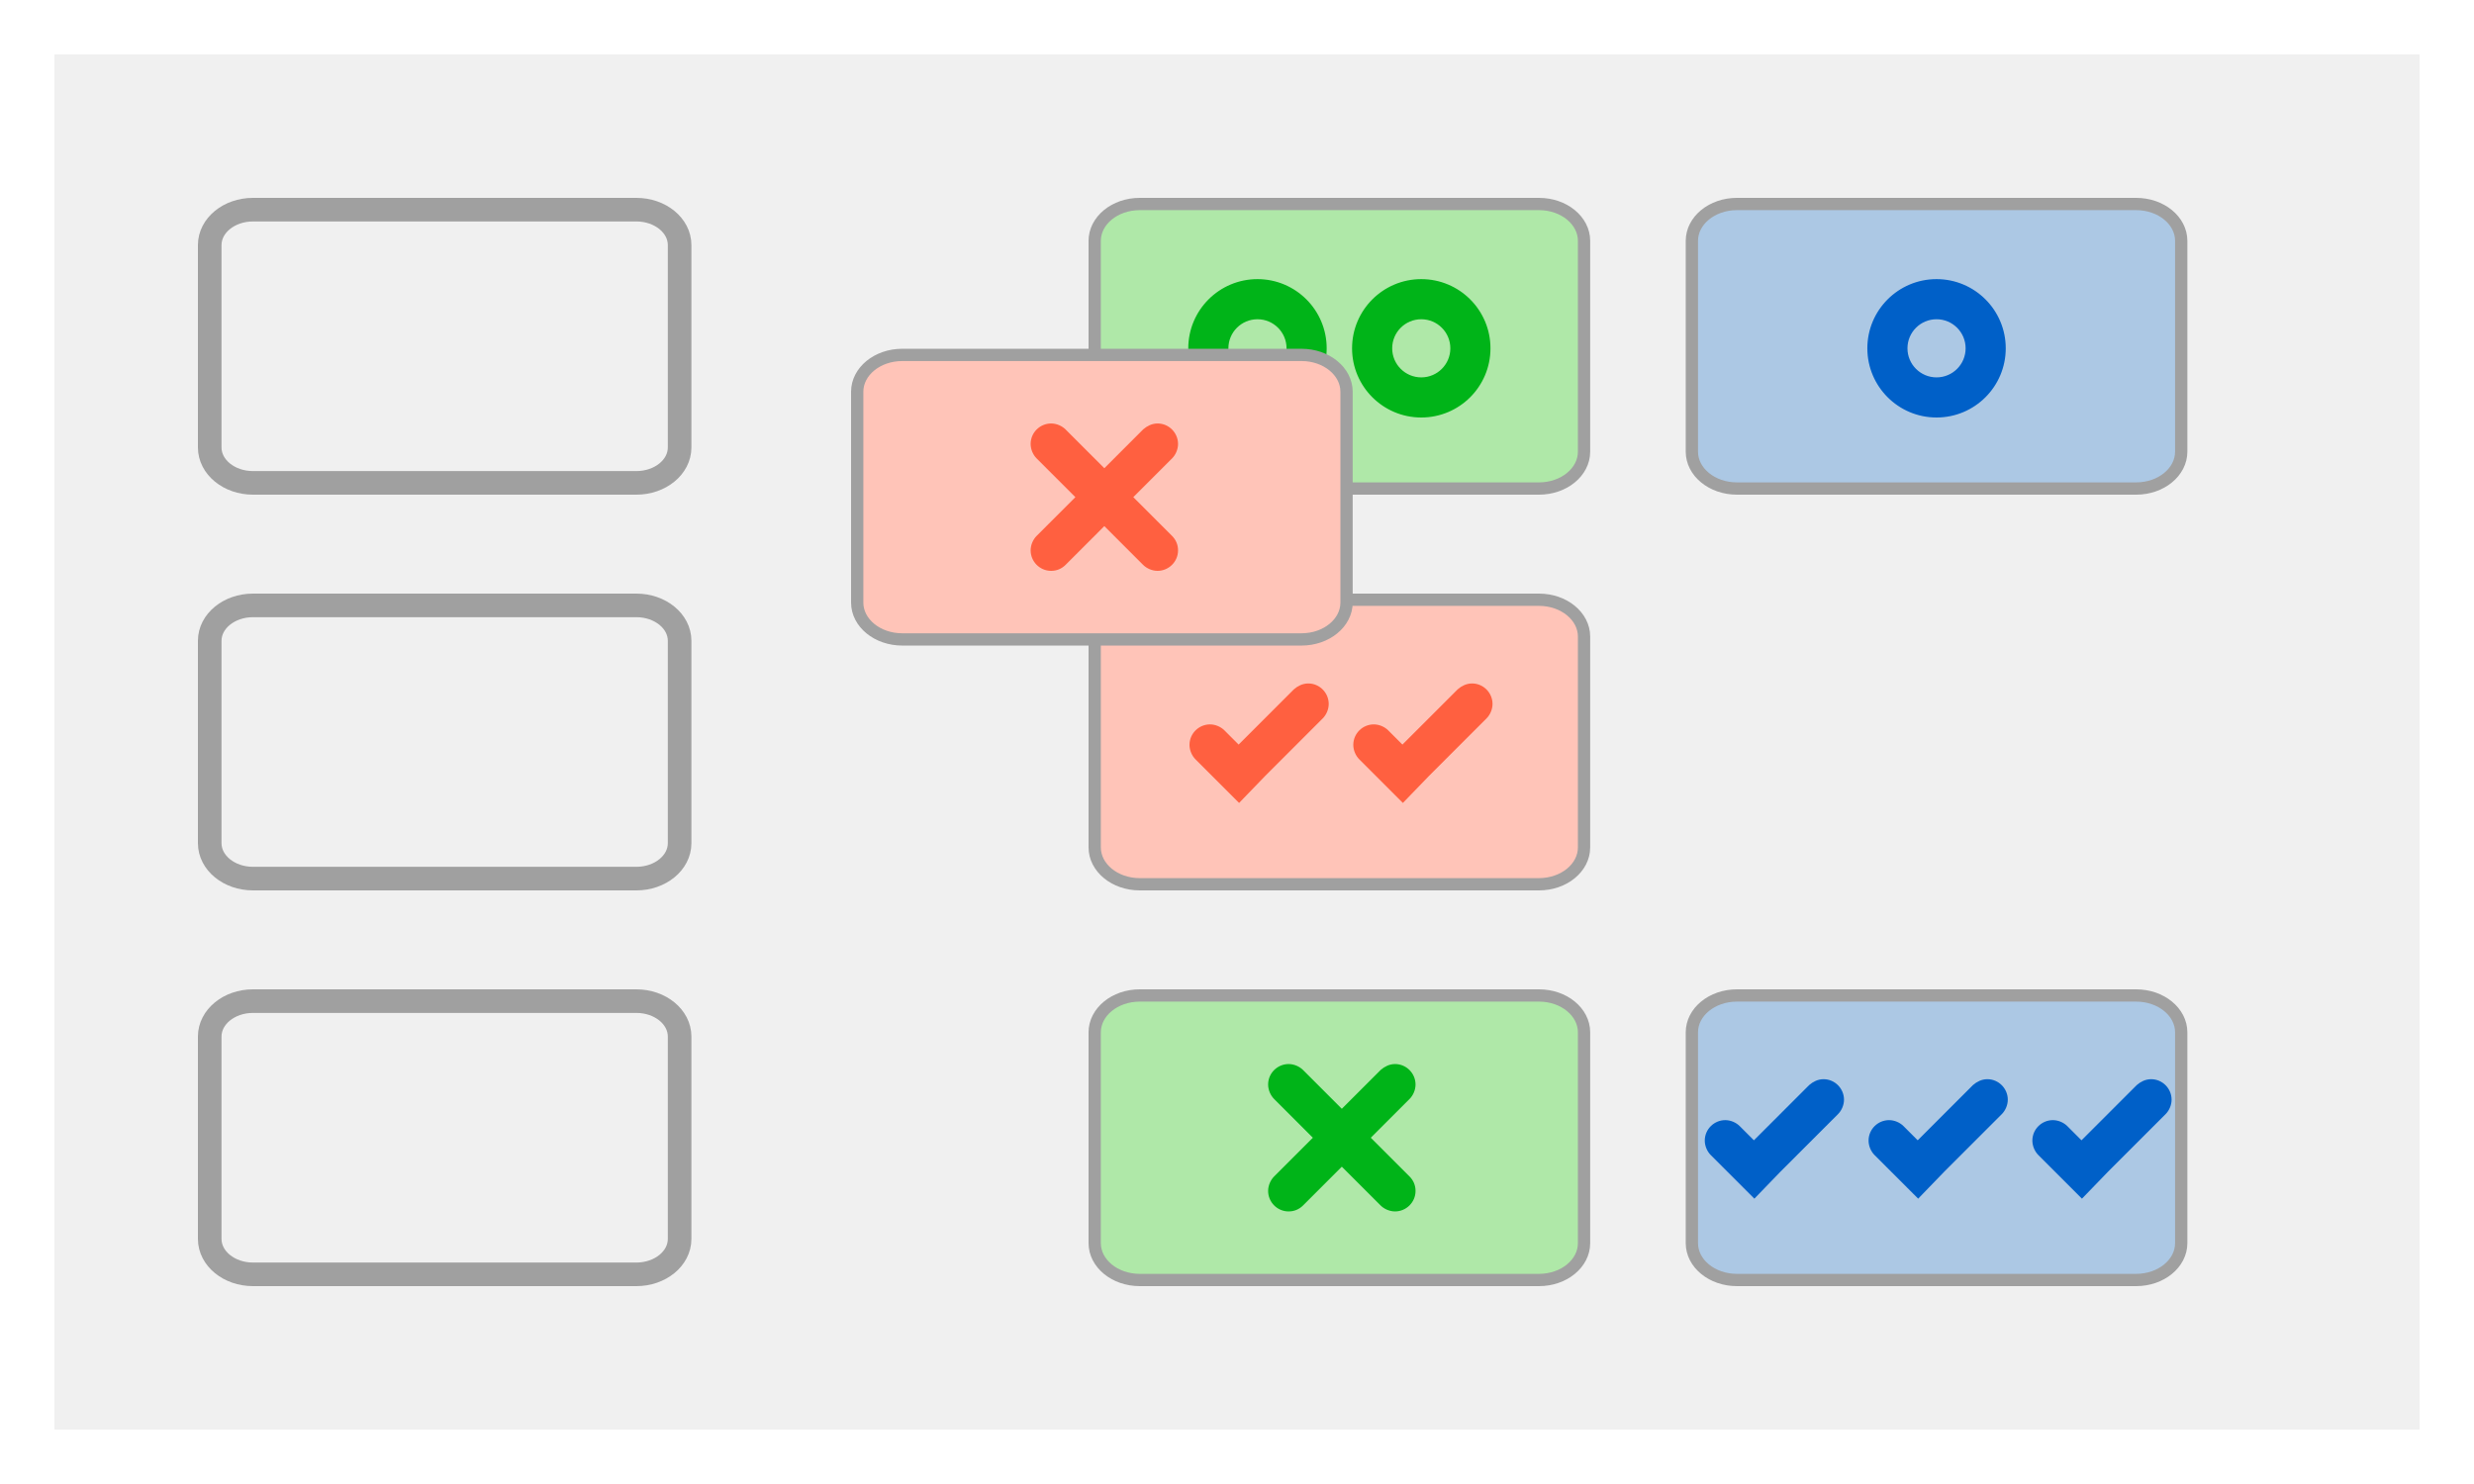
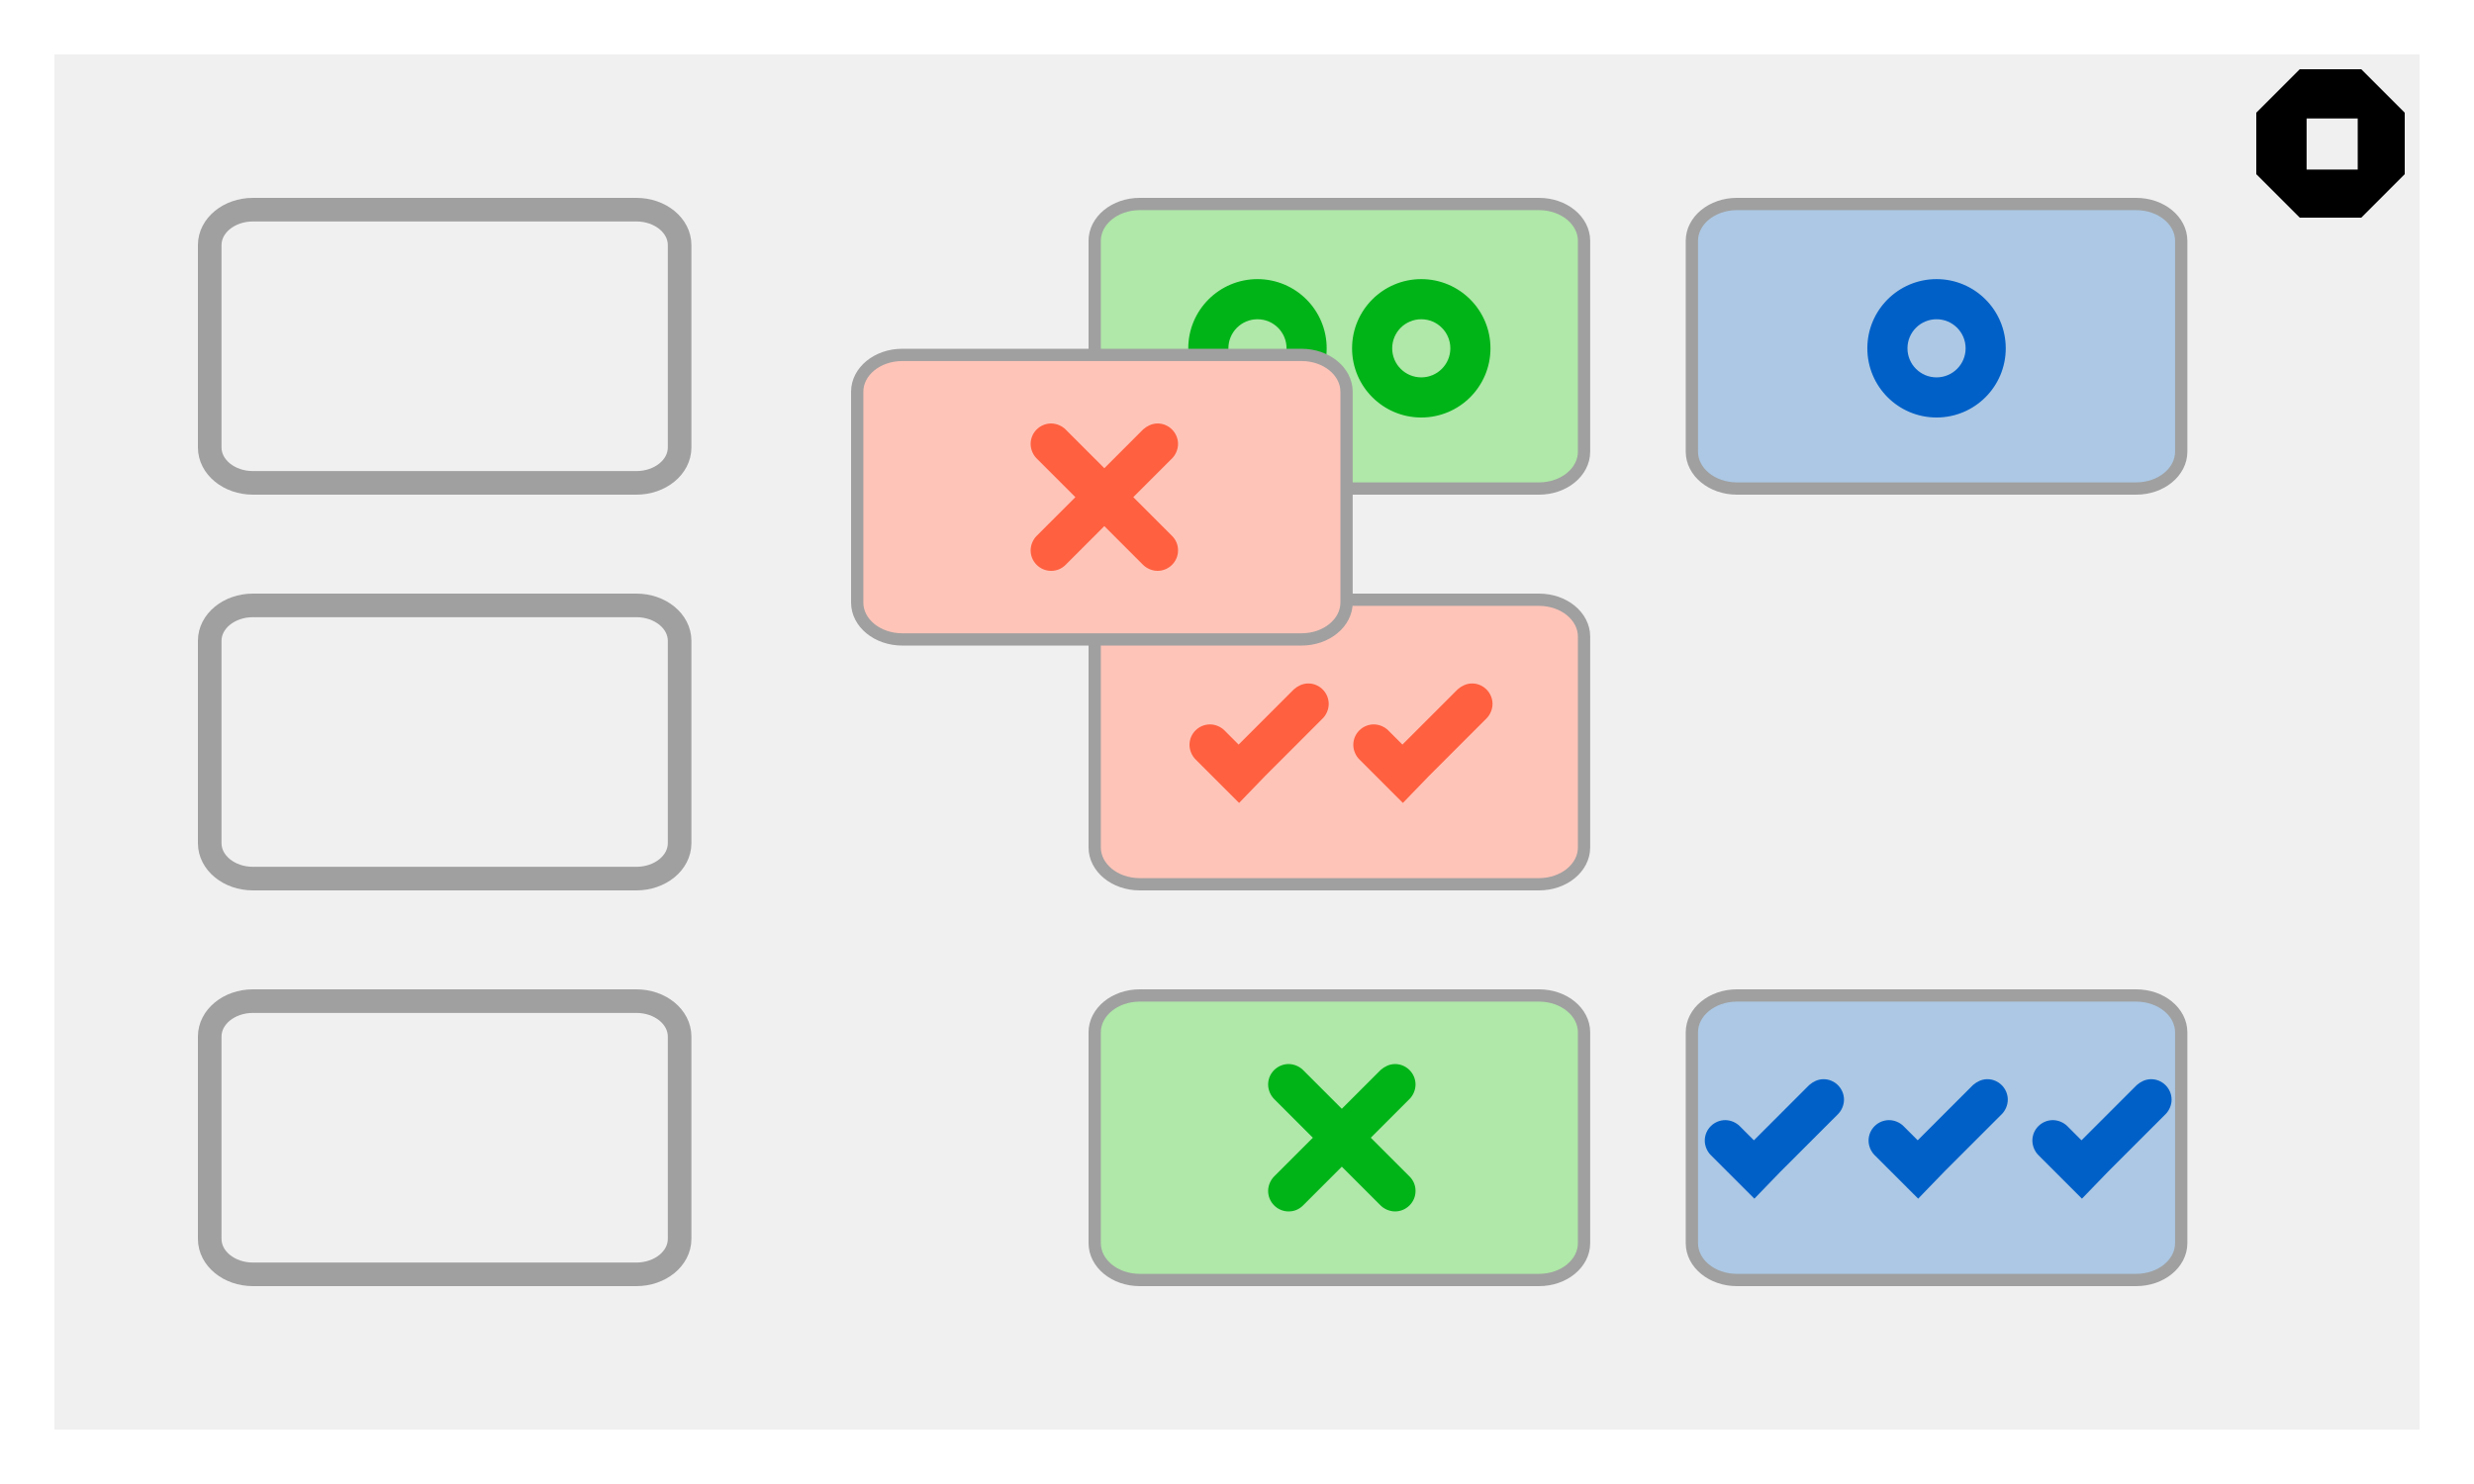
<svg xmlns="http://www.w3.org/2000/svg" version="1.0" width="125" height="75" id="svg3001">
  <defs id="defs3009" />
  <g id="g3003">
    <rect width="119.5" height="69.5" rx="11" ry="0" x="2.75" y="2.75" id="rect3005" style="fill:#f0f0f0;stroke:none" />
  </g>
  <g transform="matrix(0.1986755,0,0,0.1986755,10.04967,10.04967)" id="g3392">
    <rect width="119.5" height="69.5" rx="11" ry="9" x="2.75" y="2.75" id="rect3394" style="fill:#f0f0f0;stroke:#a0a0a0;stroke-width:6" />
  </g>
  <g transform="matrix(0.1986755,0,0,0.1986755,10.04967,30.04967)" id="g3392-0">
    <rect width="119.5" height="69.5" rx="11" ry="9" x="2.75" y="2.75" id="rect3394-9" style="fill:#f0f0f0;stroke:#a0a0a0;stroke-width:6" />
  </g>
  <g transform="matrix(0.1986755,0,0,0.1986755,10.04967,50.04967)" id="g3392-9">
    <rect width="119.5" height="69.5" rx="11" ry="9" x="2.75" y="2.75" id="rect3394-8" style="fill:#f0f0f0;stroke:#a0a0a0;stroke-width:6" />
  </g>
  <g transform="matrix(0.2068966,0,0,0.2068966,84.91379,9.741379)" id="g4014">
    <rect width="119.5" height="69.5" rx="11" ry="9" x="2.75" y="2.75" id="rect4016" style="fill:#acc8e4;stroke:#a0a0a0;stroke-width:3" />
    <circle cx="62.5" cy="38" r="16" id="circle4018" style="fill:#0060c8;stroke:#0060c8;stroke-width:1.8" />
    <circle cx="62.5" cy="38" r="8" id="circle4020" style="fill:#acc8e4;stroke:#0060c8;stroke-width:1.8" />
  </g>
  <g transform="matrix(0.2068966,0,0,0.2068966,54.74138,9.741379)" id="g3952">
    <rect width="119.5" height="69.5" rx="11" ry="9" x="2.75" y="2.75" id="rect3954" style="fill:#afe8a8;stroke:#a0a0a0;stroke-width:3" />
    <circle cx="42.5" cy="38" r="16" id="circle3956" style="fill:#00b418;stroke:#00b418;stroke-width:1.8" />
    <circle cx="42.5" cy="38" r="8" id="circle3958" style="fill:#afe8a8;stroke:#00b418;stroke-width:1.8" />
    <circle cx="82.5" cy="38" r="16" id="circle3960" style="fill:#00b418;stroke:#00b418;stroke-width:1.8" />
    <circle cx="82.5" cy="38" r="8" id="circle3962" style="fill:#afe8a8;stroke:#00b418;stroke-width:1.8" />
  </g>
  <g transform="matrix(0.2068966,0,0,0.2068966,84.91379,49.74138)" id="g4297">
    <rect width="119.5" height="69.5" rx="11" ry="9" x="2.75" y="2.75" id="rect4299" style="fill:#acc8e4;stroke:#a0a0a0;stroke-width:3" />
    <path d="m 22.5,76.1 -5.9,-5.9 -4.1,-4.1 c -0.7,-0.7 -1.2,-1.8 -1.2,-2.9 0,-2.3 1.9,-4.1 4.1,-4.1 1.1,0 2.2,0.5 2.9,1.2 l 4.1,4.1 14.1,-14.1 c 0.8,-0.7 1.8,-1.2 2.9,-1.2 2.3,0 4.1,1.9 4.1,4.1 0,1.1 -0.5,2.2 -1.2,2.9 l -14.1,14.1 -5.7,5.9 z" transform="translate(-4.5,-25)" id="path4301" style="fill:#0060c8;stroke:#0060c8;stroke-width:1.8" />
    <path d="m 22.5,76.1 -5.9,-5.9 -4.1,-4.1 c -0.7,-0.7 -1.2,-1.8 -1.2,-2.9 0,-2.3 1.9,-4.1 4.1,-4.1 1.1,0 2.2,0.5 2.9,1.2 l 4.1,4.1 14.1,-14.1 c 0.8,-0.7 1.8,-1.2 2.9,-1.2 2.3,0 4.1,1.9 4.1,4.1 0,1.1 -0.5,2.2 -1.2,2.9 l -14.1,14.1 -5.7,5.9 z" transform="translate(35.5,-25)" id="path4303" style="fill:#0060c8;stroke:#0060c8;stroke-width:1.8" />
    <path d="m 22.5,76.1 -5.9,-5.9 -4.1,-4.1 c -0.7,-0.7 -1.2,-1.8 -1.2,-2.9 0,-2.3 1.9,-4.1 4.1,-4.1 1.1,0 2.2,0.5 2.9,1.2 l 4.1,4.1 14.1,-14.1 c 0.8,-0.7 1.8,-1.2 2.9,-1.2 2.3,0 4.1,1.9 4.1,4.1 0,1.1 -0.5,2.2 -1.2,2.9 l -14.1,14.1 -5.7,5.9 z" transform="translate(75.5,-25)" id="path4305" style="fill:#0060c8;stroke:#0060c8;stroke-width:1.8" />
  </g>
  <g transform="matrix(0.2068966,0,0,0.2068966,54.74138,29.74138)" id="g4176">
    <rect width="119.5" height="69.5" rx="11" ry="9" x="2.75" y="2.75" id="rect4178" style="fill:#ffc4b8;stroke:#a0a0a0;stroke-width:3" />
    <path d="m 22.5,76.1 -5.9,-5.9 -4.1,-4.1 c -0.7,-0.7 -1.2,-1.8 -1.2,-2.9 0,-2.3 1.9,-4.1 4.1,-4.1 1.1,0 2.2,0.5 2.9,1.2 l 4.1,4.1 14.1,-14.1 c 0.8,-0.7 1.8,-1.2 2.9,-1.2 2.3,0 4.1,1.9 4.1,4.1 0,1.1 -0.5,2.2 -1.2,2.9 l -14.1,14.1 -5.7,5.9 z" transform="translate(15.5,-25)" id="path4180" style="fill:#ff6040;stroke:#ff6040;stroke-width:1.8" />
    <path d="m 22.5,76.1 -5.9,-5.9 -4.1,-4.1 c -0.7,-0.7 -1.2,-1.8 -1.2,-2.9 0,-2.3 1.9,-4.1 4.1,-4.1 1.1,0 2.2,0.5 2.9,1.2 l 4.1,4.1 14.1,-14.1 c 0.8,-0.7 1.8,-1.2 2.9,-1.2 2.3,0 4.1,1.9 4.1,4.1 0,1.1 -0.5,2.2 -1.2,2.9 l -14.1,14.1 -5.7,5.9 z" transform="translate(55.5,-25)" id="path4182" style="fill:#ff6040;stroke:#ff6040;stroke-width:1.8" />
  </g>
  <g transform="matrix(0.2068966,0,0,0.2068966,54.74138,49.74138)" id="g4740">
    <rect width="119.5" height="69.5" rx="11" ry="9" x="2.75" y="2.75" id="rect4742" style="fill:#afe8a8;stroke:#a0a0a0;stroke-width:3" />
    <path d="m 33.4,62.5 10.1,10.1 c 0.8,0.8 1.2,1.8 1.2,2.9 0,2.3 -1.9,4.1 -4.1,4.1 -1.1,0 -2.2,-0.5 -2.9,-1.2 L 27.6,68.3 17.5,78.4 c -0.8,0.8 -1.8,1.2 -2.9,1.2 -2.3,0 -4.1,-1.9 -4.1,-4.1 0,-1.1 0.5,-2.2 1.2,-2.9 L 21.8,62.5 11.7,52.4 c -0.7,-0.7 -1.2,-1.8 -1.2,-2.9 0,-2.3 1.9,-4.1 4.1,-4.1 1.1,0 2.2,0.5 2.9,1.2 L 27.6,56.7 37.7,46.6 c 0.8,-0.7 1.8,-1.2 2.9,-1.2 2.3,0 4.1,1.9 4.1,4.1 0,1.1 -0.5,2.2 -1.2,2.9 L 33.4,62.5 z" transform="translate(35.5,-25)" id="path4744" style="fill:#00b418;stroke:#00b418;stroke-width:1.8" />
  </g>
  <g transform="matrix(0.2068966,0,0,0.2068966,42.74207,17.36764)" id="g4395">
    <rect width="119.5" height="69.5" rx="11" ry="9" x="2.75" y="2.75" id="rect4397" style="fill:#ffc4b8;stroke:#a0a0a0;stroke-width:3" />
    <path d="m 33.4,62.5 10.1,10.1 c 0.8,0.8 1.2,1.8 1.2,2.9 0,2.3 -1.9,4.1 -4.1,4.1 -1.1,0 -2.2,-0.5 -2.9,-1.2 L 27.6,68.3 17.5,78.4 c -0.8,0.8 -1.8,1.2 -2.9,1.2 -2.3,0 -4.1,-1.9 -4.1,-4.1 0,-1.1 0.5,-2.2 1.2,-2.9 L 21.8,62.5 11.7,52.4 c -0.7,-0.7 -1.2,-1.8 -1.2,-2.9 0,-2.3 1.9,-4.1 4.1,-4.1 1.1,0 2.2,0.5 2.9,1.2 L 27.6,56.7 37.7,46.6 c 0.8,-0.7 1.8,-1.2 2.9,-1.2 2.3,0 4.1,1.9 4.1,4.1 0,1.1 -0.5,2.2 -1.2,2.9 L 33.4,62.5 z" transform="translate(35.5,-25)" id="path4399" style="fill:#ff6040;stroke:#ff6040;stroke-width:1.8" />
  </g>
+   <g transform="matrix(0.1666778,0,0,0.1666778,113.1663,2.666111)" id="activity-stop" style="fill:#000000;fill-opacity:1;stroke:none;display:block">
+     <path d="M 36.822,5 H 18.181 L 5.002,18.182 V 36.82 L 18.181,50 H 36.823 L 49.999,36.82 V 18.182 L 36.822,5 z M 35.75,35.414 h -15.5 v -15.5 h 15.5 v 15.5 z" id="path3082" style="fill:#000000;fill-opacity:1;stroke:none;display:inline" />
+   </g>
</svg>
